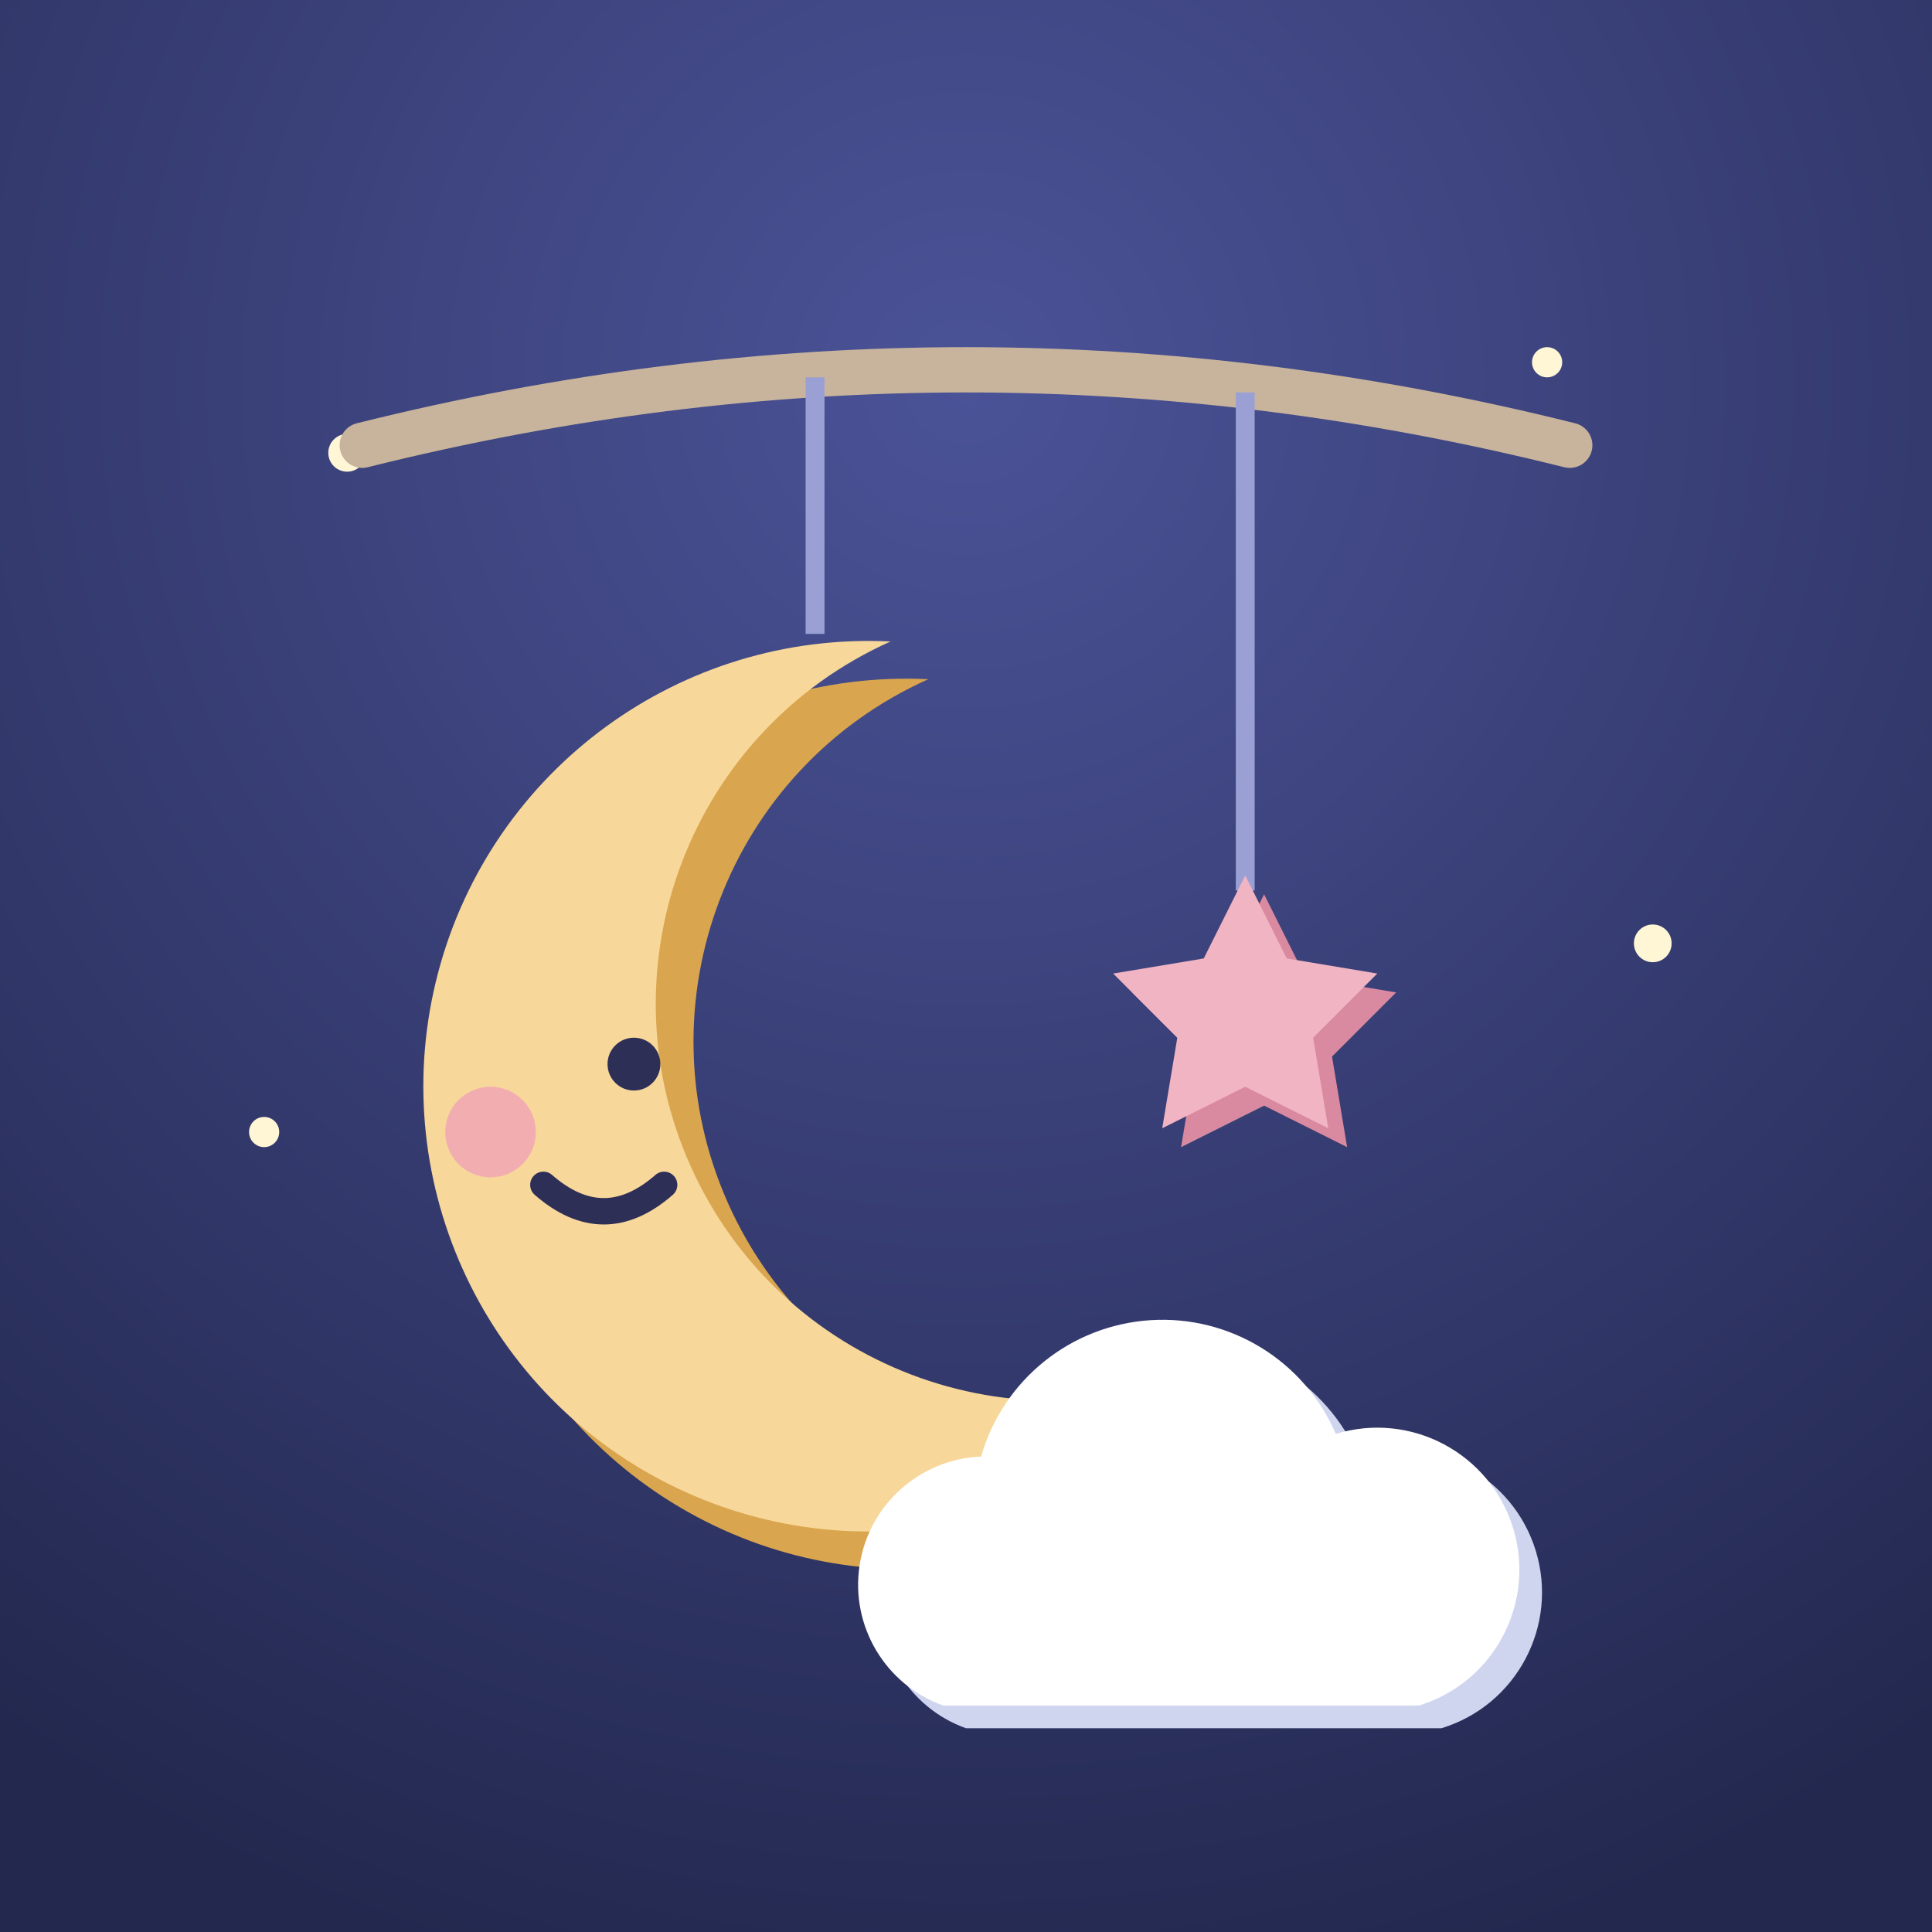
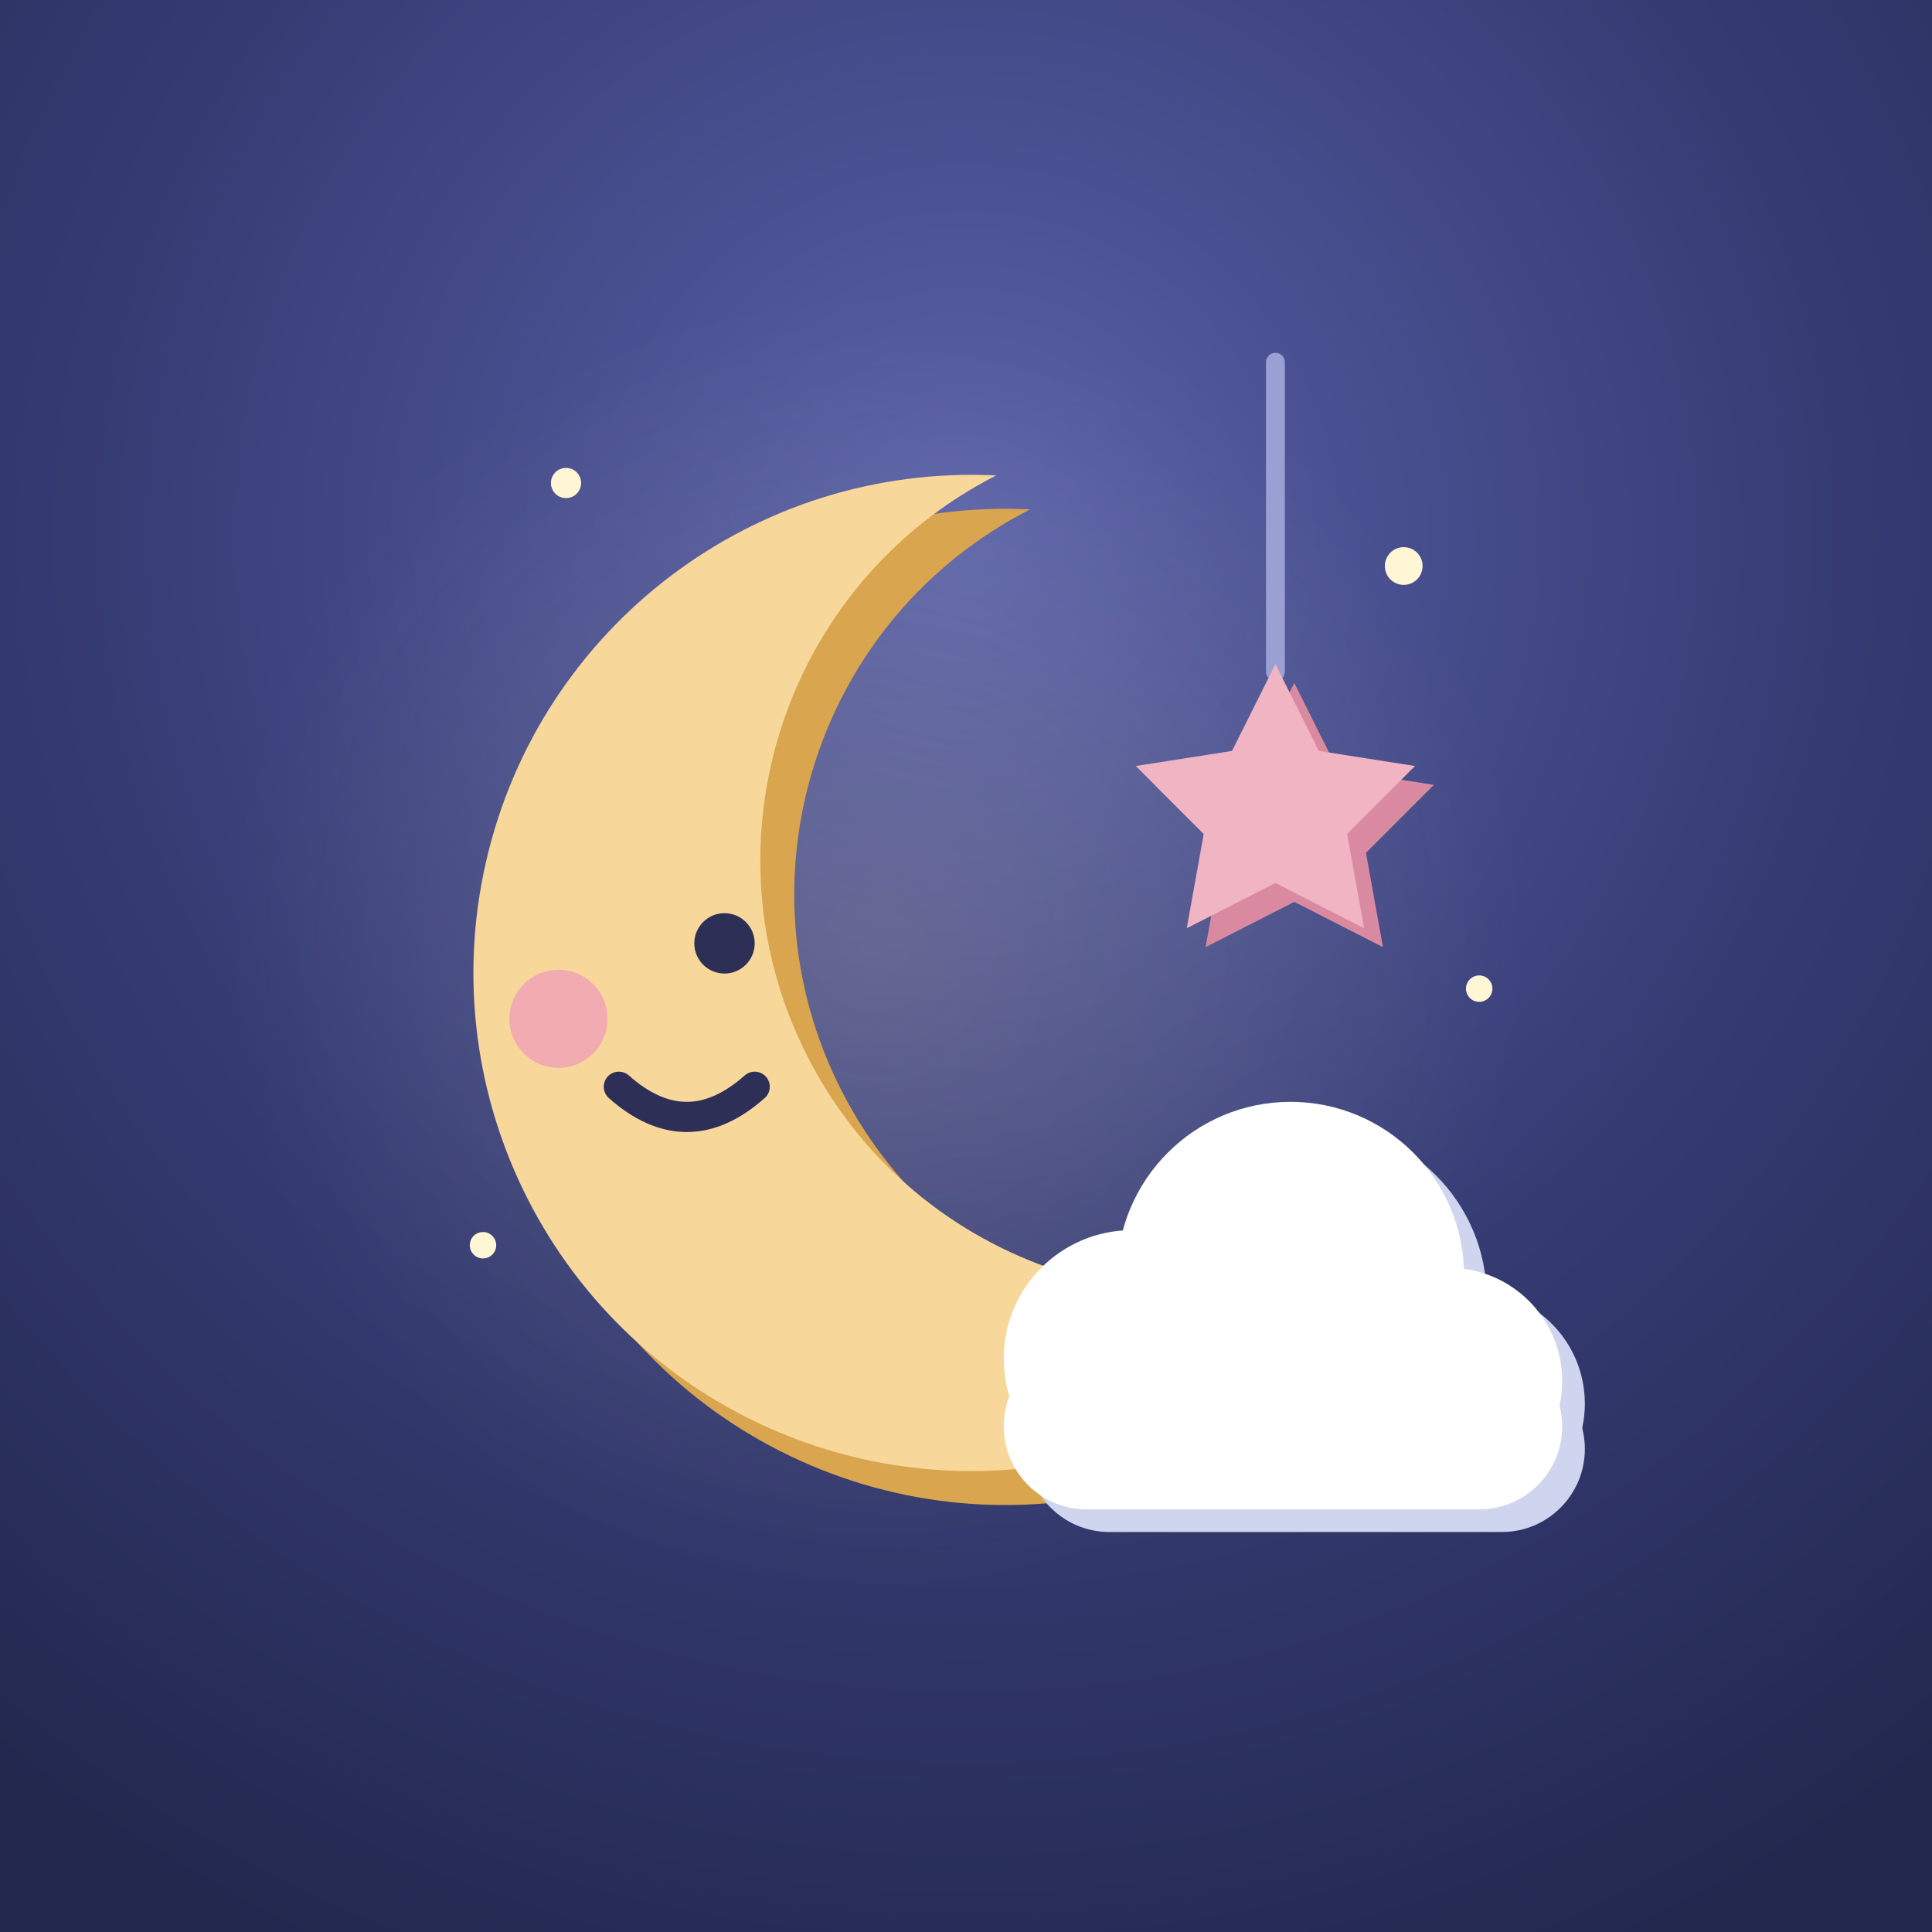
<svg xmlns="http://www.w3.org/2000/svg" viewBox="0 0 512 512">
  <defs>
-     <radialGradient id="bg" cx="50%" cy="20%" r="85%">
-       <stop offset="0" stop-color="#4b5398" />
+     <radialGradient id="bg" cx="50%" cy="28%" r="80%">
+       <stop offset="0" stop-color="#5a62aa" />
+       <stop offset=".55" stop-color="#363c74" />
      <stop offset="1" stop-color="#23284f" />
+     </radialGradient>
+     <radialGradient id="glow" cx="50%" cy="50%" r="50%">
+       <stop offset="0" stop-color="#ffe9a8" stop-opacity=".16" />
+       <stop offset="1" stop-color="#fff2c4" stop-opacity="0" />
    </radialGradient>
  </defs>
  <rect width="512" height="512" fill="url(#bg)" />
+   <circle cx="232" cy="250" r="170" fill="url(#glow)" />
  <g fill="#fff6d6">
-     <circle cx="92" cy="120" r="5" />
-     <circle cx="410" cy="96" r="4" />
-     <circle cx="438" cy="250" r="5" />
-     <circle cx="70" cy="300" r="4" />
-     <circle cx="380" cy="400" r="3" />
+     <circle cx="150" cy="128" r="4" />
+     <circle cx="372" cy="150" r="5" />
+     <circle cx="392" cy="262" r="3.5" />
+     <circle cx="128" cy="330" r="3.5" />
  </g>
-   <path d="M96 118 Q256 78 416 118" stroke="#c8b49c" stroke-width="12" fill="none" stroke-linecap="round" />
-   <line x1="216" y1="100" x2="216" y2="168" stroke="#9aa0d4" stroke-width="5" />
-   <line x1="330" y1="104" x2="330" y2="236" stroke="#9aa0d4" stroke-width="5" />
-   <g transform="translate(206 288)">
-     <path d="M30 -118a118 118 0 1 0 86 192A96 96 0 0 1 30 -118z" fill="#d9a54e" transform="translate(10 10)" />
-     <path d="M30 -118a118 118 0 1 0 86 192A96 96 0 0 1 30 -118z" fill="#f7d79a" />
-     <circle cx="-38" cy="-6" r="7" fill="#2e2f57" />
-     <path d="M-62 26 q16 14 32 0" stroke="#2e2f57" stroke-width="7" fill="none" stroke-linecap="round" />
-     <circle cx="-76" cy="12" r="12" fill="#f1a3b5" opacity=".8" />
+   <g transform="translate(236 258)">
+     <path d="M28 -132a132 132 0 1 0 104 204A110 110 0 0 1 28 -132z" fill="#d9a54e" transform="translate(9 9)" />
+     <path d="M28 -132a132 132 0 1 0 104 204A110 110 0 0 1 28 -132z" fill="#f7d79a" />
+     <circle cx="-44" cy="-8" r="8" fill="#2e2f57" />
+     <path d="M-72 30 q18 16 36 0" stroke="#2e2f57" stroke-width="8" fill="none" stroke-linecap="round" />
+     <circle cx="-88" cy="12" r="13" fill="#f1a3b5" opacity=".85" />
  </g>
-   <g transform="translate(330 268)">
-     <path d="M0 -36l11 22 24 4-17 17 4 24-22-11-22 11 4-24-17-17 24-4z" fill="#d98aa0" transform="translate(5 5)" />
-     <path d="M0 -36l11 22 24 4-17 17 4 24-22-11-22 11 4-24-17-17 24-4z" fill="#f1b4c3" />
+   <line x1="338" y1="96" x2="338" y2="178" stroke="#9aa0d4" stroke-width="5" stroke-linecap="round" />
+   <g transform="translate(338 214)">
+     <path d="M0 -38l11.5 23 25.5 4-18 18 4.5 25-23.5-12-23.5 12 4.5-25-18-18 25.5-4z" fill="#d98aa0" transform="translate(5 5)" />
+     <path d="M0 -38l11.5 23 25.5 4-18 18 4.5 25-23.5-12-23.5 12 4.5-25-18-18 25.5-4z" fill="#f1b4c3" />
  </g>
-   <path d="M250 452a34 34 0 0 1 10-66 50 50 0 0 1 94-6 34 34 0 0 1 22 72z" fill="#cfd5ef" transform="translate(6 6)" />
-   <path d="M250 452a34 34 0 0 1 10-66 50 50 0 0 1 94-6 34 34 0 0 1 22 72z" fill="#ffffff" />
+   <g transform="translate(6 6)" fill="#cfd5ef">
+     <circle cx="300" cy="360" r="34" />
+     <circle cx="342" cy="338" r="46" />
+     <circle cx="384" cy="366" r="30" />
+     <rect x="266" y="356" width="148" height="44" rx="22" />
+   </g>
+   <g fill="#ffffff">
+     <circle cx="300" cy="360" r="34" />
+     <circle cx="342" cy="338" r="46" />
+     <circle cx="384" cy="366" r="30" />
+     <rect x="266" y="356" width="148" height="44" rx="22" />
+   </g>
</svg>
